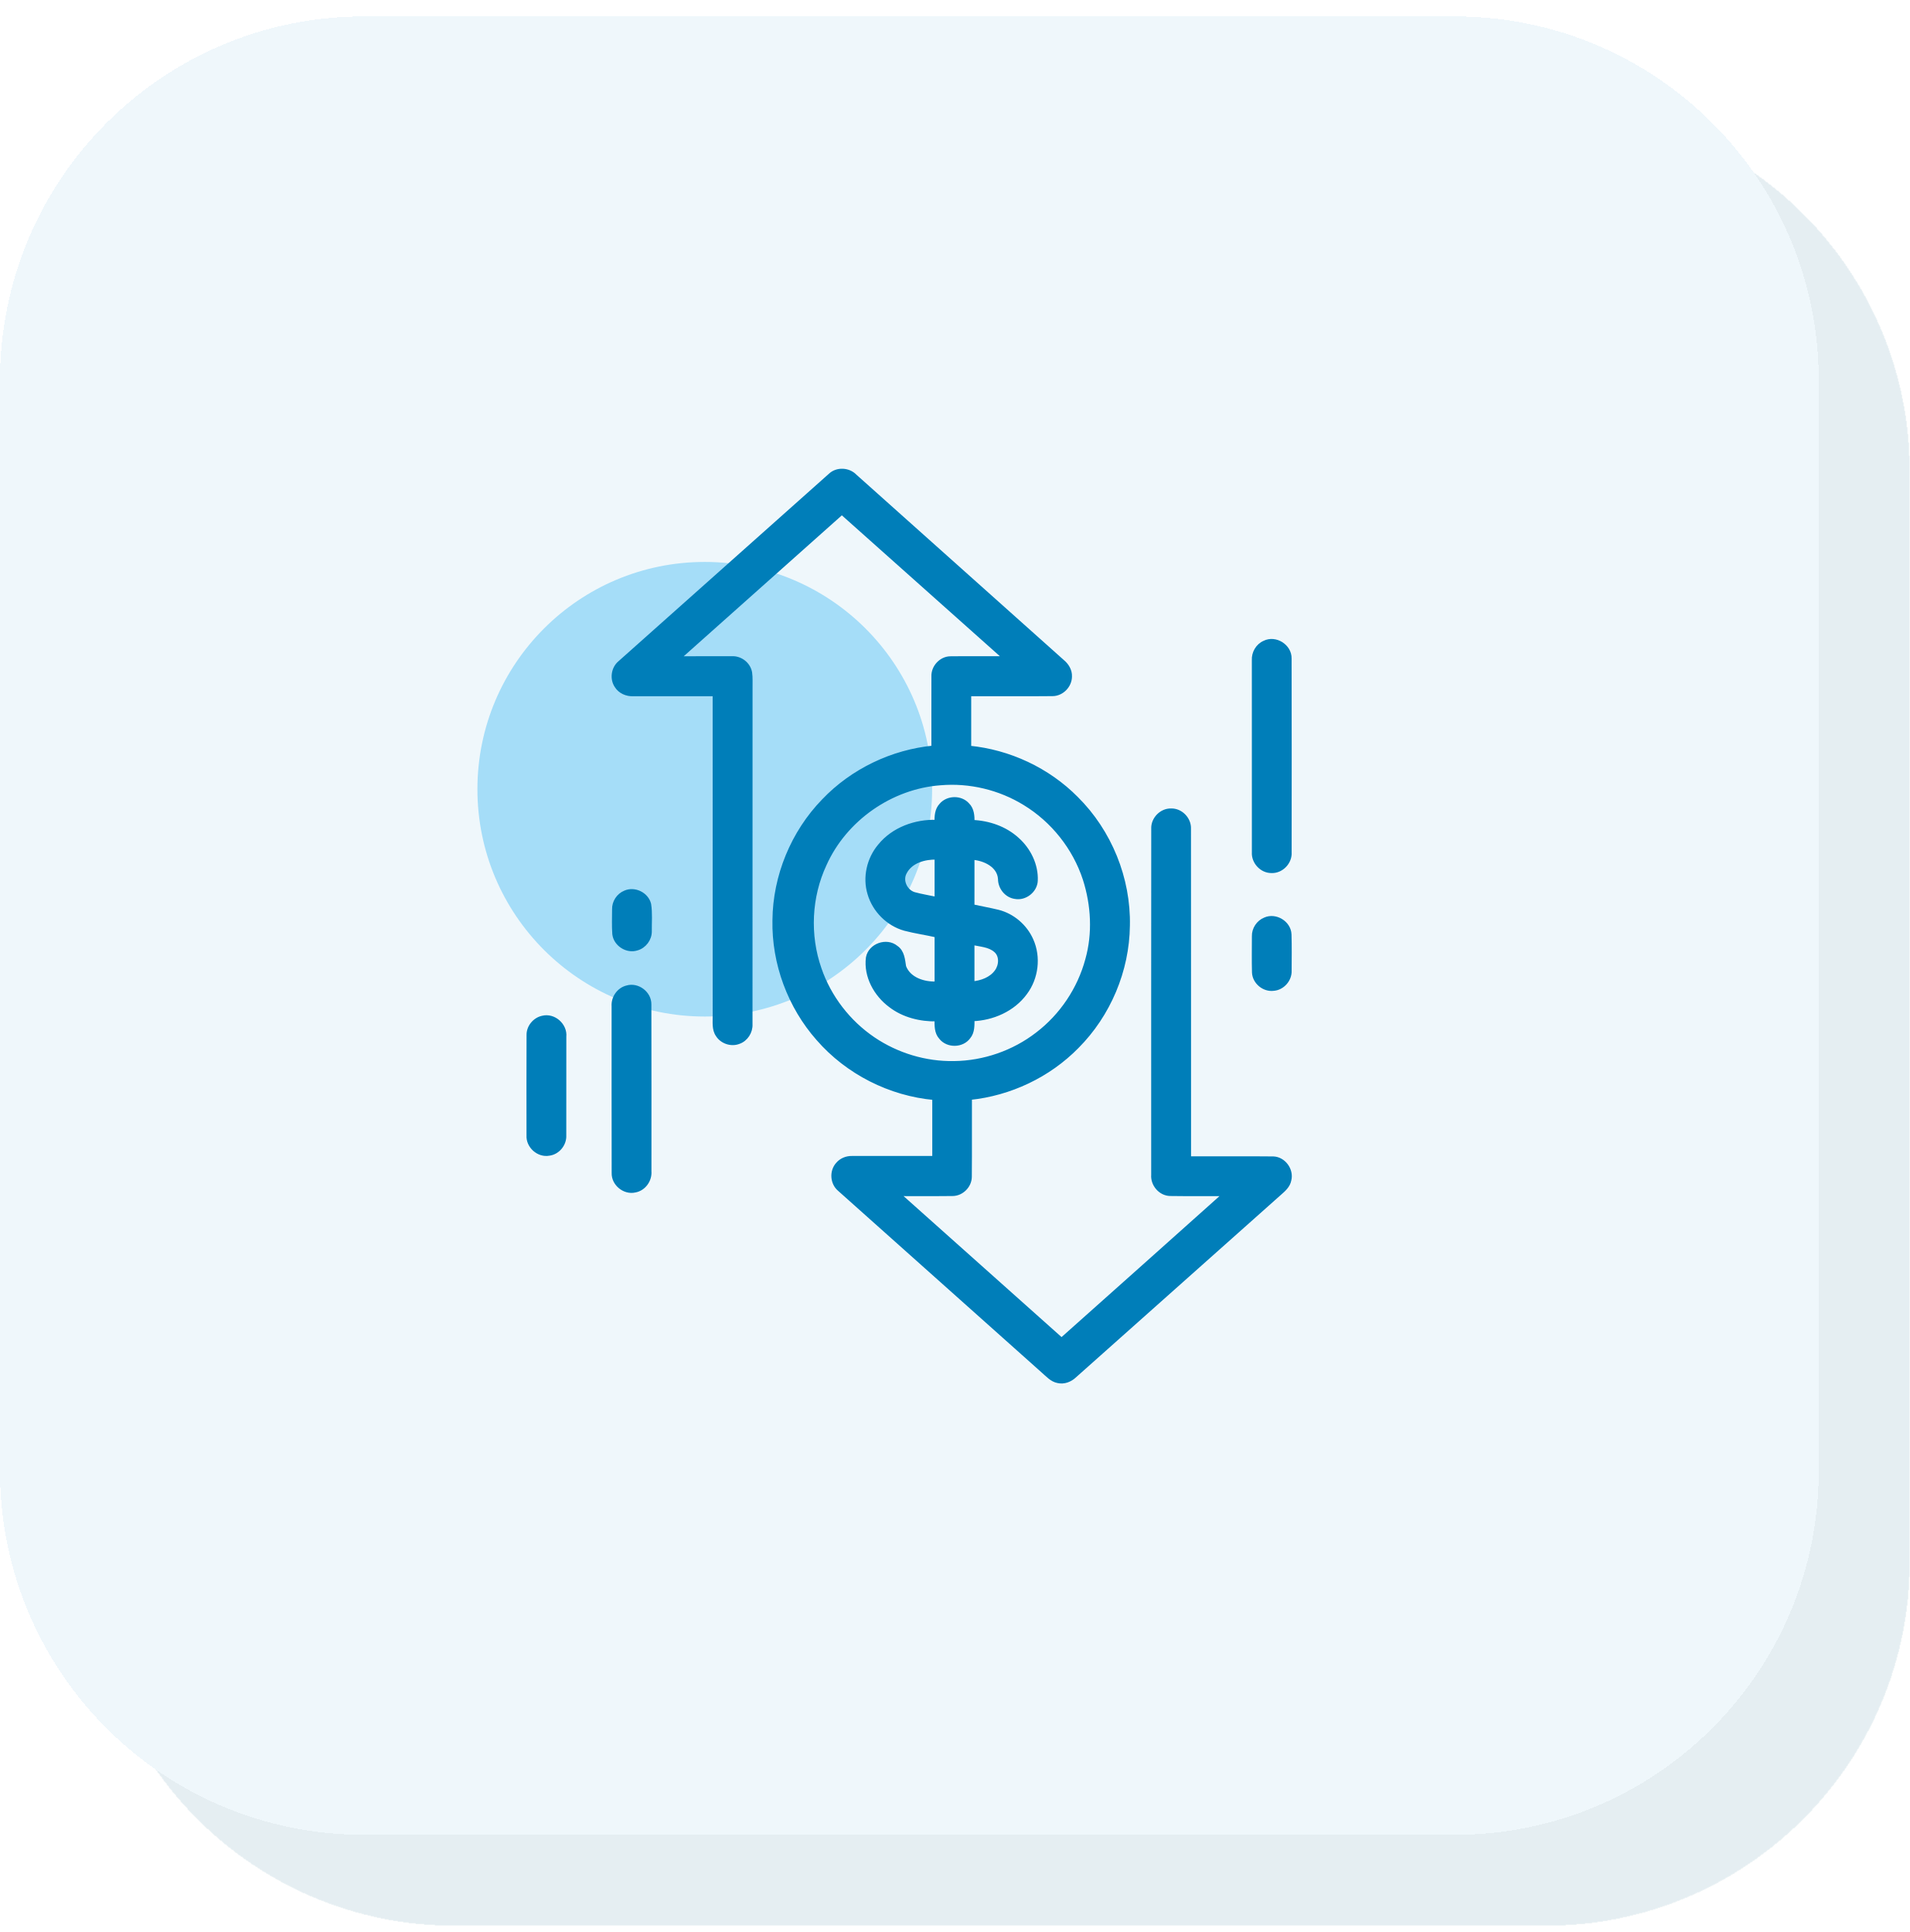
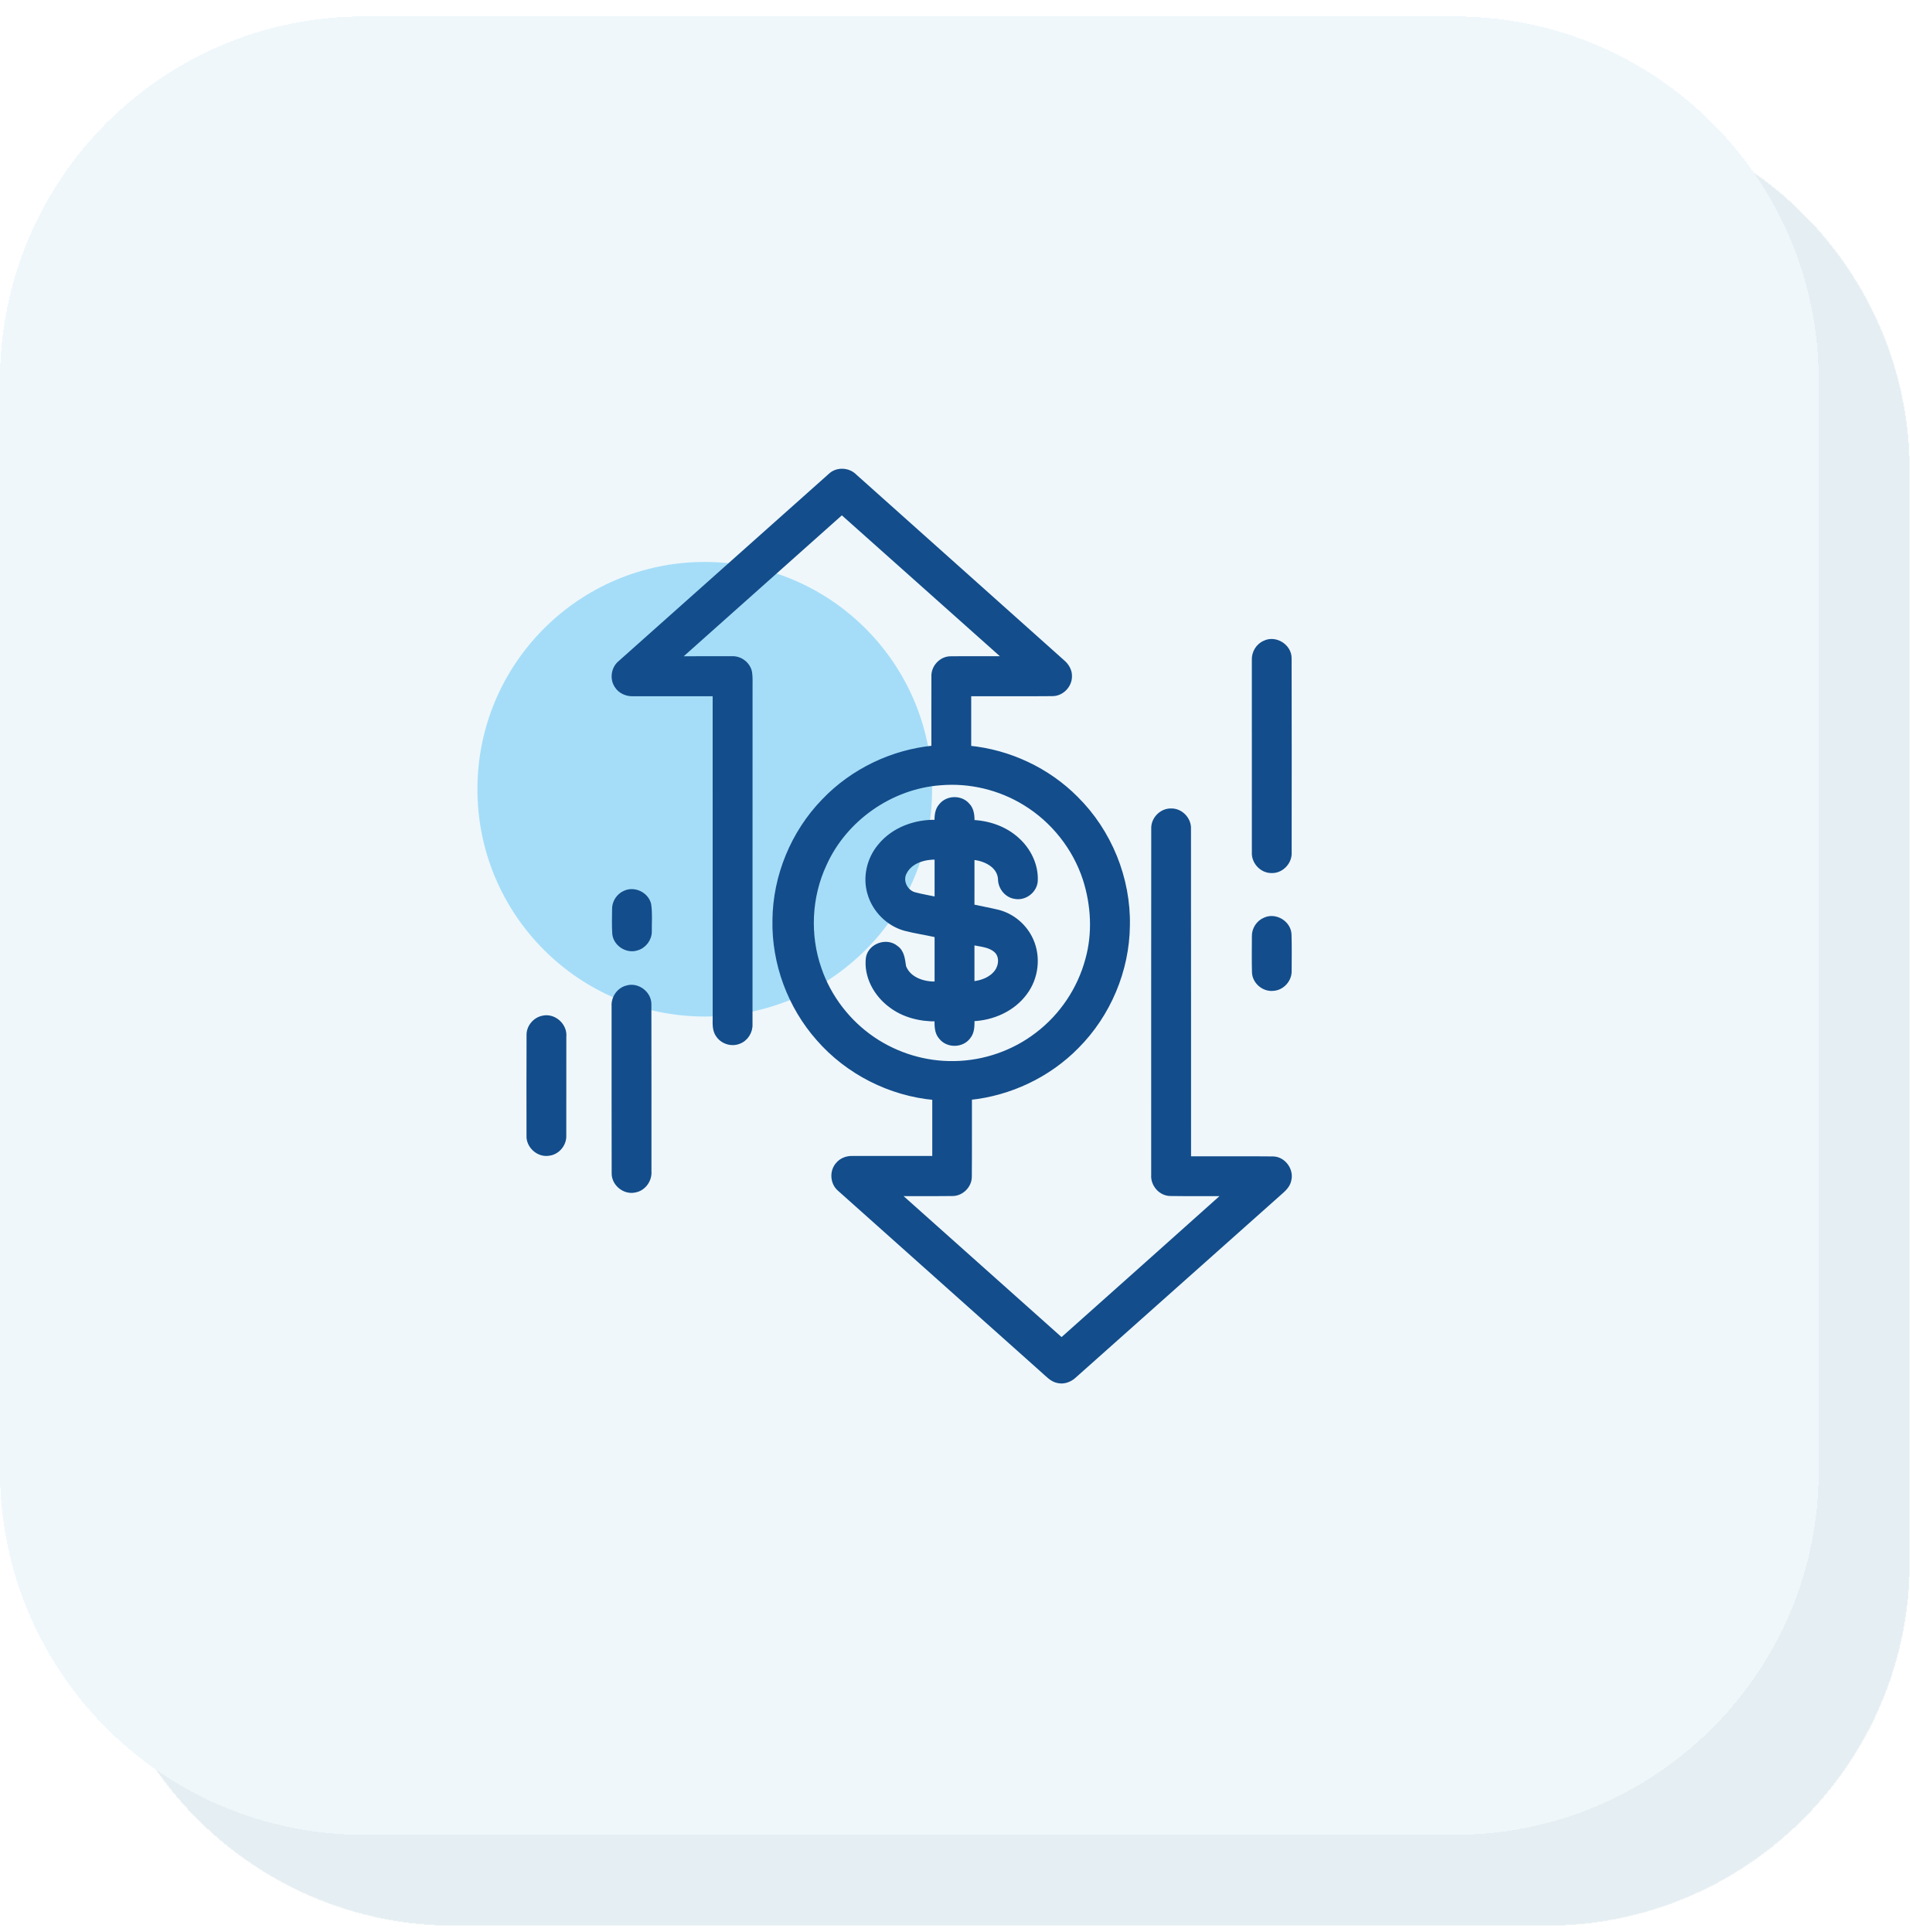
<svg xmlns="http://www.w3.org/2000/svg" width="84" height="85" viewBox="0 0 84 85" fill="none">
  <g filter="url(#filter0_d_275_121)">
    <rect y="0.723" width="80" height="80" rx="16" fill="#EFF7FB" shape-rendering="crispEdges" />
    <circle cx="31" cy="34.723" r="10" fill="#A5DDF8" />
-     <path d="M36.523 20.922C36.819 20.637 37.322 20.665 37.603 20.958C40.644 23.675 43.686 26.395 46.727 29.113C46.92 29.271 47.063 29.504 47.052 29.761C47.053 30.163 46.703 30.524 46.3 30.527C45.074 30.54 43.847 30.527 42.62 30.532C42.62 31.324 42.62 32.115 42.62 32.906C44.387 33.077 46.087 33.871 47.336 35.133C48.805 36.589 49.645 38.654 49.6 40.724C49.579 42.696 48.758 44.642 47.366 46.038C46.12 47.309 44.421 48.112 42.652 48.293C42.647 49.452 42.658 50.611 42.647 51.771C42.647 52.168 42.295 52.521 41.897 52.52C41.093 52.53 40.288 52.52 39.483 52.524C41.885 54.672 44.291 56.815 46.694 58.96C49.099 56.817 51.502 54.673 53.902 52.525C53.09 52.519 52.278 52.532 51.466 52.519C51.045 52.508 50.705 52.107 50.737 51.691C50.737 46.615 50.734 41.538 50.739 36.461C50.719 36.041 51.093 35.656 51.514 35.669C51.936 35.658 52.307 36.044 52.287 36.465C52.292 41.3 52.287 46.137 52.29 50.973C53.529 50.977 54.769 50.965 56.008 50.978C56.462 50.994 56.813 51.476 56.702 51.913C56.656 52.166 56.454 52.34 56.271 52.499C53.264 55.175 50.26 57.853 47.254 60.53C47.065 60.708 46.798 60.81 46.539 60.751C46.269 60.702 46.085 60.48 45.886 60.311C42.9 57.642 39.909 54.977 36.923 52.309C36.612 52.041 36.582 51.529 36.857 51.226C37.007 51.047 37.24 50.953 37.472 50.958C38.684 50.954 39.895 50.959 41.107 50.957C41.108 50.07 41.108 49.183 41.107 48.297C39.153 48.123 37.282 47.174 35.995 45.694C34.741 44.275 34.04 42.382 34.077 40.489C34.093 38.546 34.886 36.627 36.239 35.235C37.502 33.913 39.249 33.075 41.068 32.902C41.069 31.855 41.065 30.808 41.069 29.761C41.051 29.355 41.401 28.974 41.811 28.974C42.62 28.964 43.431 28.975 44.242 28.97C41.839 26.825 39.435 24.68 37.03 22.539C34.626 24.685 32.218 26.827 29.813 28.972C30.607 28.97 31.4 28.97 32.194 28.971C32.566 28.949 32.927 29.232 32.984 29.602C33.013 29.814 33 30.029 33.002 30.241C33 35.181 33.003 40.12 33 45.059C33.018 45.392 32.807 45.724 32.489 45.833C32.163 45.959 31.765 45.826 31.578 45.531C31.402 45.279 31.455 44.957 31.448 44.668C31.448 39.956 31.449 35.244 31.447 30.532C30.248 30.532 29.05 30.532 27.851 30.532C27.571 30.544 27.28 30.421 27.128 30.176C26.918 29.867 26.981 29.414 27.265 29.172C30.351 26.422 33.436 23.671 36.523 20.922ZM41.364 34.449C39.186 34.609 37.159 36.027 36.264 38.02C35.596 39.45 35.516 41.139 36.037 42.628C36.465 43.878 37.312 44.977 38.405 45.718C39.447 46.425 40.708 46.806 41.968 46.783C43.285 46.767 44.594 46.313 45.636 45.507C46.702 44.694 47.487 43.523 47.836 42.228C48.163 41.068 48.093 39.816 47.728 38.674C47.277 37.294 46.32 36.09 45.082 35.335C43.978 34.655 42.656 34.338 41.364 34.449Z" fill="#007EB9" stroke="#007EB9" stroke-width="0.2" />
-     <path d="M55.626 28.283C56.103 28.044 56.727 28.44 56.713 28.973C56.722 31.814 56.716 34.655 56.715 37.495C56.745 37.927 56.364 38.33 55.928 38.311C55.501 38.315 55.137 37.918 55.165 37.494C55.163 34.679 55.165 31.863 55.164 29.047C55.146 28.729 55.329 28.41 55.626 28.283Z" fill="#007EB9" stroke="#007EB9" stroke-width="0.2" />
-     <path d="M41.403 35.432C41.684 35.093 42.256 35.081 42.55 35.411C42.755 35.61 42.769 35.907 42.767 36.174C43.483 36.202 44.203 36.447 44.738 36.935C45.247 37.388 45.58 38.06 45.548 38.75C45.526 39.185 45.08 39.532 44.653 39.45C44.275 39.398 43.996 39.041 43.998 38.666C43.957 38.061 43.3 37.76 42.764 37.726C42.761 38.445 42.763 39.164 42.763 39.883C43.141 39.966 43.523 40.034 43.9 40.125C44.541 40.287 45.091 40.76 45.357 41.365C45.692 42.11 45.579 43.028 45.088 43.678C44.556 44.408 43.655 44.801 42.766 44.83C42.763 45.098 42.781 45.398 42.597 45.617C42.319 46.001 41.69 46.012 41.396 45.642C41.192 45.425 41.206 45.113 41.207 44.837C40.489 44.85 39.75 44.672 39.174 44.228C38.531 43.753 38.084 42.947 38.188 42.135C38.286 41.603 38.996 41.349 39.412 41.694C39.691 41.881 39.71 42.233 39.757 42.532C39.972 43.104 40.648 43.31 41.209 43.281C41.211 42.569 41.211 41.858 41.209 41.147C40.743 41.039 40.267 40.974 39.803 40.852C39.069 40.648 38.467 40.043 38.256 39.312C38.039 38.597 38.227 37.789 38.706 37.221C39.303 36.485 40.273 36.137 41.204 36.17C41.203 35.913 41.214 35.63 41.403 35.432ZM39.787 38.386C39.592 38.751 39.819 39.225 40.201 39.346C40.532 39.438 40.874 39.489 41.209 39.563C41.211 38.949 41.21 38.334 41.209 37.719C40.673 37.703 40.047 37.871 39.787 38.386ZM42.763 41.468C42.763 42.071 42.761 42.674 42.763 43.278C43.171 43.24 43.601 43.091 43.847 42.746C44.044 42.476 44.073 42.042 43.803 41.811C43.518 41.558 43.113 41.558 42.763 41.468Z" fill="#007EB9" stroke="#007EB9" stroke-width="0.2" />
-     <path d="M27.498 39.278C27.909 39.093 28.434 39.349 28.542 39.785C28.603 40.176 28.566 40.575 28.571 40.969C28.578 41.307 28.338 41.628 28.013 41.718C27.582 41.859 27.081 41.538 27.032 41.088C27.007 40.729 27.022 40.369 27.023 40.01C27.012 39.698 27.209 39.395 27.498 39.278Z" fill="#007EB9" stroke="#007EB9" stroke-width="0.2" />
-     <path d="M55.648 40.461C56.104 40.254 56.689 40.608 56.709 41.11C56.726 41.641 56.716 42.172 56.715 42.703C56.732 43.099 56.406 43.468 56.01 43.493C55.596 43.543 55.187 43.2 55.17 42.783C55.156 42.254 55.165 41.724 55.166 41.195C55.156 40.881 55.356 40.577 55.648 40.461Z" fill="#007EB9" stroke="#007EB9" stroke-width="0.2" />
-     <path d="M27.578 43.456C28.042 43.314 28.56 43.704 28.552 44.189C28.56 46.636 28.553 49.084 28.555 51.531C28.586 51.915 28.314 52.3 27.927 52.366C27.472 52.47 26.993 52.079 27.005 51.613C26.998 49.165 27.004 46.717 27.002 44.27C26.976 43.906 27.221 43.544 27.578 43.456Z" fill="#007EB9" stroke="#007EB9" stroke-width="0.2" />
-     <path d="M23.864 44.788C24.356 44.661 24.863 45.11 24.811 45.613C24.81 47.058 24.813 48.504 24.809 49.949C24.829 50.333 24.534 50.698 24.152 50.746C23.691 50.833 23.232 50.422 23.259 49.955C23.257 48.483 23.255 47.011 23.261 45.539C23.254 45.187 23.522 44.862 23.864 44.788Z" fill="#007EB9" stroke="#007EB9" stroke-width="0.2" />
+     <path d="M36.523 20.922C36.819 20.637 37.322 20.665 37.603 20.958C40.644 23.675 43.686 26.395 46.727 29.113C46.92 29.271 47.063 29.504 47.052 29.761C47.053 30.163 46.703 30.524 46.3 30.527C45.074 30.54 43.847 30.527 42.62 30.532C42.62 31.324 42.62 32.115 42.62 32.906C44.387 33.077 46.087 33.871 47.336 35.133C48.805 36.589 49.645 38.654 49.6 40.724C49.579 42.696 48.758 44.642 47.366 46.038C46.12 47.309 44.421 48.112 42.652 48.293C42.647 49.452 42.658 50.611 42.647 51.771C42.647 52.168 42.295 52.521 41.897 52.52C41.093 52.53 40.288 52.52 39.483 52.524C41.885 54.672 44.291 56.815 46.694 58.96C49.099 56.817 51.502 54.673 53.902 52.525C53.09 52.519 52.278 52.532 51.466 52.519C51.045 52.508 50.705 52.107 50.737 51.691C50.737 46.615 50.734 41.538 50.739 36.461C50.719 36.041 51.093 35.656 51.514 35.669C51.936 35.658 52.307 36.044 52.287 36.465C52.292 41.3 52.287 46.137 52.29 50.973C53.529 50.977 54.769 50.965 56.008 50.978C56.462 50.994 56.813 51.476 56.702 51.913C56.656 52.166 56.454 52.34 56.271 52.499C53.264 55.175 50.26 57.853 47.254 60.53C47.065 60.708 46.798 60.81 46.539 60.751C46.269 60.702 46.085 60.48 45.886 60.311C42.9 57.642 39.909 54.977 36.923 52.309C36.612 52.041 36.582 51.529 36.857 51.226C37.007 51.047 37.24 50.953 37.472 50.958C38.684 50.954 39.895 50.959 41.107 50.957C41.108 50.07 41.108 49.183 41.107 48.297C39.153 48.123 37.282 47.174 35.995 45.694C34.741 44.275 34.04 42.382 34.077 40.489C34.093 38.546 34.886 36.627 36.239 35.235C37.502 33.913 39.249 33.075 41.068 32.902C41.069 31.855 41.065 30.808 41.069 29.761C41.051 29.355 41.401 28.974 41.811 28.974C42.62 28.964 43.431 28.975 44.242 28.97C41.839 26.825 39.435 24.68 37.03 22.539C34.626 24.685 32.218 26.827 29.813 28.972C30.607 28.97 31.4 28.97 32.194 28.971C32.566 28.949 32.927 29.232 32.984 29.602C33.013 29.814 33 30.029 33.002 30.241C33 35.181 33.003 40.12 33 45.059C33.018 45.392 32.807 45.724 32.489 45.833C32.163 45.959 31.765 45.826 31.578 45.531C31.402 45.279 31.455 44.957 31.448 44.668C31.448 39.956 31.449 35.244 31.447 30.532C30.248 30.532 29.05 30.532 27.851 30.532C27.571 30.544 27.28 30.421 27.128 30.176C26.918 29.867 26.981 29.414 27.265 29.172C30.351 26.422 33.436 23.671 36.523 20.922ZM41.364 34.449C39.186 34.609 37.159 36.027 36.264 38.02C35.596 39.45 35.516 41.139 36.037 42.628C36.465 43.878 37.312 44.977 38.405 45.718C39.447 46.425 40.708 46.806 41.968 46.783C43.285 46.767 44.594 46.313 45.636 45.507C46.702 44.694 47.487 43.523 47.836 42.228C48.163 41.068 48.093 39.816 47.728 38.674C47.277 37.294 46.32 36.09 45.082 35.335C43.978 34.655 42.656 34.338 41.364 34.449Z" fill="#134D8B" stroke="#134D8B" stroke-width="0.2" />
+     <path d="M55.626 28.283C56.103 28.044 56.727 28.44 56.713 28.973C56.722 31.814 56.716 34.655 56.715 37.495C56.745 37.927 56.364 38.33 55.928 38.311C55.501 38.315 55.137 37.918 55.165 37.494C55.163 34.679 55.165 31.863 55.164 29.047C55.146 28.729 55.329 28.41 55.626 28.283Z" fill="#134D8B" stroke="#134D8B" stroke-width="0.2" />
+     <path d="M41.403 35.432C41.684 35.093 42.256 35.081 42.55 35.411C42.755 35.61 42.769 35.907 42.767 36.174C43.483 36.202 44.203 36.447 44.738 36.935C45.247 37.388 45.58 38.06 45.548 38.75C45.526 39.185 45.08 39.532 44.653 39.45C44.275 39.398 43.996 39.041 43.998 38.666C43.957 38.061 43.3 37.76 42.764 37.726C42.761 38.445 42.763 39.164 42.763 39.883C43.141 39.966 43.523 40.034 43.9 40.125C44.541 40.287 45.091 40.76 45.357 41.365C45.692 42.11 45.579 43.028 45.088 43.678C44.556 44.408 43.655 44.801 42.766 44.83C42.763 45.098 42.781 45.398 42.597 45.617C42.319 46.001 41.69 46.012 41.396 45.642C41.192 45.425 41.206 45.113 41.207 44.837C40.489 44.85 39.75 44.672 39.174 44.228C38.531 43.753 38.084 42.947 38.188 42.135C38.286 41.603 38.996 41.349 39.412 41.694C39.691 41.881 39.71 42.233 39.757 42.532C39.972 43.104 40.648 43.31 41.209 43.281C41.211 42.569 41.211 41.858 41.209 41.147C40.743 41.039 40.267 40.974 39.803 40.852C39.069 40.648 38.467 40.043 38.256 39.312C38.039 38.597 38.227 37.789 38.706 37.221C39.303 36.485 40.273 36.137 41.204 36.17C41.203 35.913 41.214 35.63 41.403 35.432ZM39.787 38.386C39.592 38.751 39.819 39.225 40.201 39.346C40.532 39.438 40.874 39.489 41.209 39.563C41.211 38.949 41.21 38.334 41.209 37.719C40.673 37.703 40.047 37.871 39.787 38.386ZM42.763 41.468C42.763 42.071 42.761 42.674 42.763 43.278C43.171 43.24 43.601 43.091 43.847 42.746C44.044 42.476 44.073 42.042 43.803 41.811C43.518 41.558 43.113 41.558 42.763 41.468Z" fill="#134D8B" stroke="#134D8B" stroke-width="0.2" />
+     <path d="M27.498 39.278C27.909 39.093 28.434 39.349 28.542 39.785C28.603 40.176 28.566 40.575 28.571 40.969C28.578 41.307 28.338 41.628 28.013 41.718C27.582 41.859 27.081 41.538 27.032 41.088C27.007 40.729 27.022 40.369 27.023 40.01C27.012 39.698 27.209 39.395 27.498 39.278Z" fill="#134D8B" stroke="#134D8B" stroke-width="0.2" />
+     <path d="M55.648 40.461C56.104 40.254 56.689 40.608 56.709 41.11C56.726 41.641 56.716 42.172 56.715 42.703C56.732 43.099 56.406 43.468 56.01 43.493C55.596 43.543 55.187 43.2 55.17 42.783C55.156 42.254 55.165 41.724 55.166 41.195C55.156 40.881 55.356 40.577 55.648 40.461Z" fill="#134D8B" stroke="#134D8B" stroke-width="0.2" />
+     <path d="M27.578 43.456C28.042 43.314 28.56 43.704 28.552 44.189C28.56 46.636 28.553 49.084 28.555 51.531C28.586 51.915 28.314 52.3 27.927 52.366C27.472 52.47 26.993 52.079 27.005 51.613C26.998 49.165 27.004 46.717 27.002 44.27C26.976 43.906 27.221 43.544 27.578 43.456Z" fill="#134D8B" stroke="#134D8B" stroke-width="0.2" />
+     <path d="M23.864 44.788C24.356 44.661 24.863 45.11 24.811 45.613C24.81 47.058 24.813 48.504 24.809 49.949C24.829 50.333 24.534 50.698 24.152 50.746C23.691 50.833 23.232 50.422 23.259 49.955C23.257 48.483 23.255 47.011 23.261 45.539C23.254 45.187 23.522 44.862 23.864 44.788Z" fill="#134D8B" stroke="#134D8B" stroke-width="0.2" />
  </g>
  <defs>
    <filter id="filter0_d_275_121" x="0" y="0.723" width="84" height="84" filterUnits="userSpaceOnUse" color-interpolation-filters="sRGB">
      <feFlood flood-opacity="0" result="BackgroundImageFix" />
      <feColorMatrix in="SourceAlpha" type="matrix" values="0 0 0 0 0 0 0 0 0 0 0 0 0 0 0 0 0 0 127 0" result="hardAlpha" />
      <feOffset dx="4" dy="4" />
      <feComposite in2="hardAlpha" operator="out" />
      <feColorMatrix type="matrix" values="0 0 0 0 0 0 0 0 0 0.346 0 0 0 0 0.508 0 0 0 0.1 0" />
      <feBlend mode="normal" in2="BackgroundImageFix" result="effect1_dropShadow_275_121" />
      <feBlend mode="normal" in="SourceGraphic" in2="effect1_dropShadow_275_121" result="shape" />
    </filter>
  </defs>
</svg>
